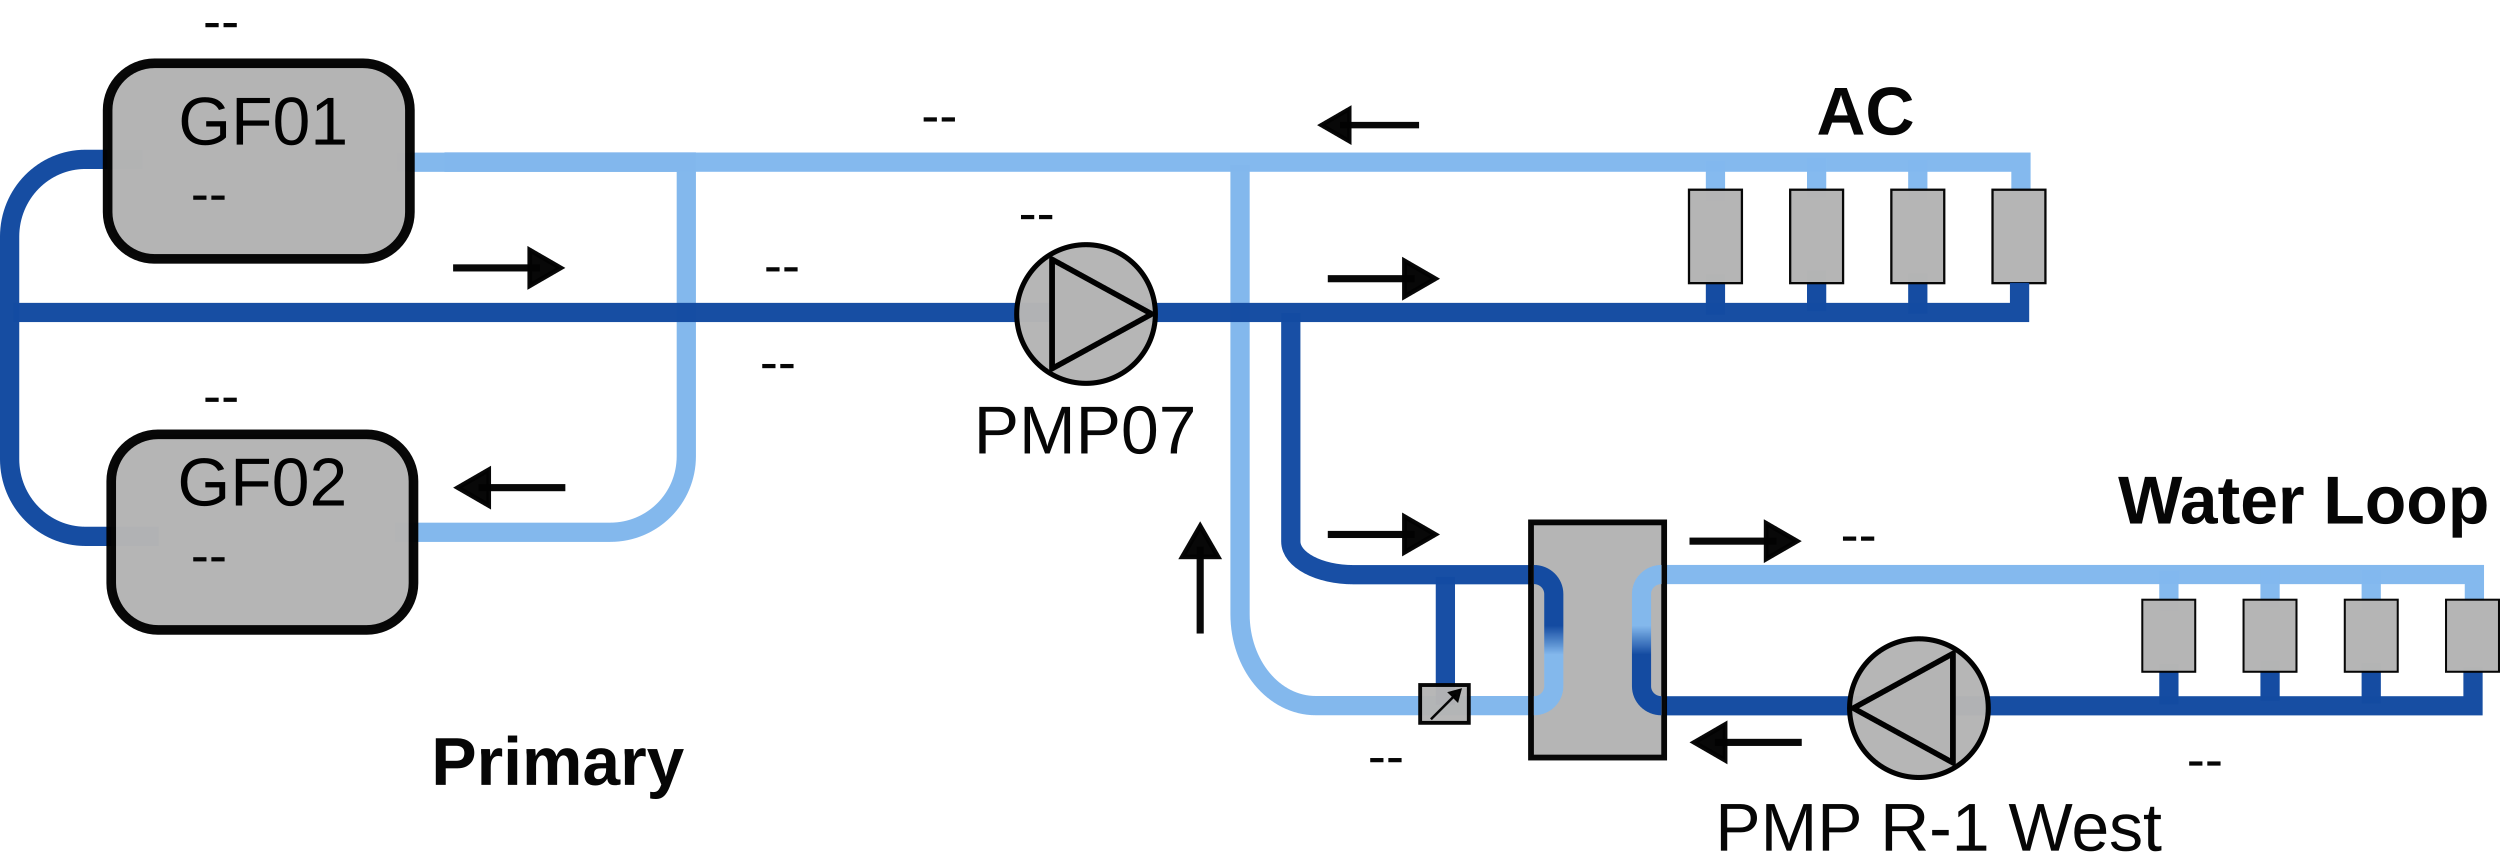
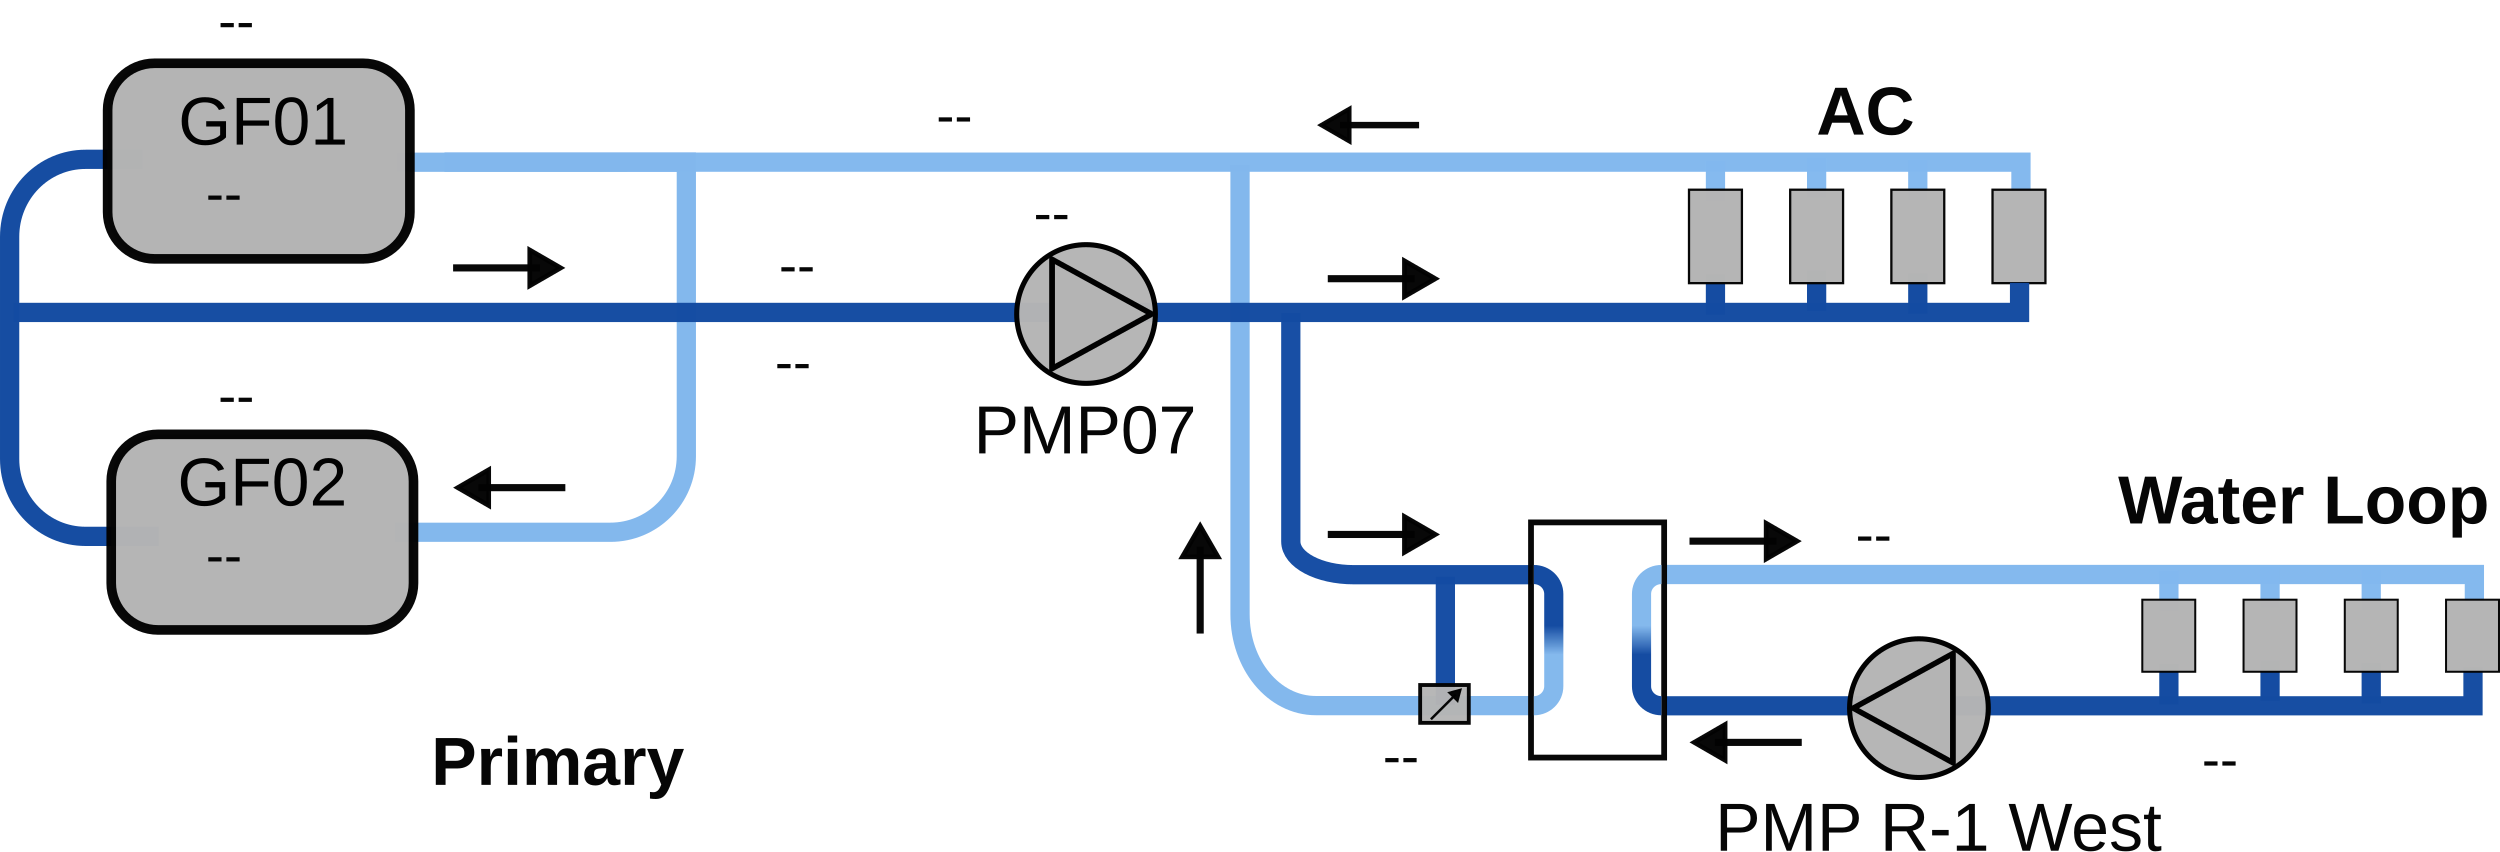
<svg xmlns="http://www.w3.org/2000/svg" xmlns:xlink="http://www.w3.org/1999/xlink" width="259.666mm" height="88.442mm" viewBox="0 0 259.666 88.442" version="1.1" id="svg1" xml:space="preserve">
  <defs id="defs1">
    <linearGradient id="linearGradient49">
      <stop style="stop-color:#134ba1;stop-opacity:1;" offset="0" id="stop49" />
      <stop style="stop-color:#82b7ed;stop-opacity:0.992;" offset="1" id="stop50" />
    </linearGradient>
    <marker style="overflow:visible" id="marker15" refX="0" refY="0" orient="auto-start-reverse" markerWidth="1" markerHeight="1" viewBox="0 0 1 1" preserveAspectRatio="xMidYMid">
      <path transform="scale(0.5)" style="fill:context-stroke;fill-rule:evenodd;stroke:context-stroke;stroke-width:1pt" d="M 5.77,0 -2.88,5 V -5 Z" id="path15" />
    </marker>
    <marker style="overflow:visible" id="Triangle" refX="0" refY="0" orient="auto-start-reverse" markerWidth="1" markerHeight="1" viewBox="0 0 1 1" preserveAspectRatio="xMidYMid">
      <path transform="scale(0.5)" style="fill:context-stroke;fill-rule:evenodd;stroke:context-stroke;stroke-width:1pt" d="M 5.77,0 -2.88,5 V -5 Z" id="path135" />
    </marker>
    <linearGradient id="swatch3">
      <stop style="stop-color:#000000;stop-opacity:1;" offset="0" id="stop3" />
    </linearGradient>
    <rect x="125.642" y="209.404" width="60.328" height="26.923" id="rect3" />
    <rect x="125.642" y="209.404" width="60.328" height="26.923" id="rect9" />
-     <linearGradient xlink:href="#linearGradient49" id="linearGradient50" x1="93.766" y1="42.17" x2="93.766" y2="43.699" gradientUnits="userSpaceOnUse" gradientTransform="matrix(1.004744,0,0,0.9843342,1.146053,6.880942)" />
-     <linearGradient xlink:href="#linearGradient49" id="linearGradient51" gradientUnits="userSpaceOnUse" gradientTransform="matrix(-1.004744,0,0,-0.9843342,194.6557,91.40473)" x1="93.766" y1="42.17" x2="93.766" y2="43.699" />
+     <linearGradient xlink:href="#linearGradient49" id="linearGradient50" x1="93.766" y1="42.17" x2="93.766" y2="43.699" gradientUnits="userSpaceOnUse" gradientTransform="matrix(2.009487,0,0,1.968668,-77.5541,-24.2474)" />
+     <linearGradient xlink:href="#linearGradient49" id="linearGradient51" gradientUnits="userSpaceOnUse" gradientTransform="matrix(-2.009487,0,0,-1.968668,309.4651,144.8002)" x1="93.766" y1="42.17" x2="93.766" y2="43.699" />
  </defs>
  <g id="layer1" transform="translate(49.9867,6.211743)">
-     <g id="g3" transform="matrix(2,0,0,2,-79.8462,-38.00928)">
-       <path style="opacity:0.99;fill:none;fill-opacity:0.992;stroke:#144ca1;stroke-width:1;stroke-dasharray:none;stroke-opacity:0.992" d="m 101.437,52.553 h 41.924 l 1.9e-4,-2.004" id="path47" />
-       <path style="opacity:0.99;fill:none;fill-opacity:0.992;stroke:#82b7ed;stroke-width:1;stroke-dasharray:none;stroke-opacity:0.992" d="m 101.445,45.736 h 41.988 l 1.6e-4,1.468" id="path41" />
-       <path style="opacity:0.99;fill:#b4b4b4;fill-opacity:1;stroke:#134ba1;stroke-width:1;stroke-dasharray:none;stroke-opacity:1" d="m 104.019,30.139 v 2.105" id="path35" />
-       <path style="opacity:0.99;fill:#b4b4b4;fill-opacity:1;stroke:#134ba1;stroke-width:1;stroke-dasharray:none;stroke-opacity:1" d="m 109.273,29.952 v 2.105" id="path36" />
-       <path style="opacity:0.99;fill:#b4b4b4;fill-opacity:1;stroke:#134ba1;stroke-width:1;stroke-dasharray:none;stroke-opacity:1" d="m 114.527,30.092 v 2.105" id="path37" />
-       <path style="opacity:0.99;fill:none;fill-opacity:0.992;stroke:#82b7ed;stroke-width:1;stroke-dasharray:none;stroke-opacity:0.992" d="m 38.011,24.322 h 81.874 l 1.6e-4,1.583" id="path5" />
-       <path style="opacity:0.99;fill:#b4b4b4;fill-opacity:1;stroke:#82b8ee;stroke-width:1;stroke-dasharray:none;stroke-opacity:0.984" d="m 104.019,24.246 v 2.105" id="path29" />
-       <path style="opacity:0.99;fill:#b4b4b4;fill-opacity:1;stroke:#82b8ee;stroke-width:1;stroke-dasharray:none;stroke-opacity:0.984" d="m 109.273,24.059 v 2.105" id="path30" />
-       <path style="opacity:0.99;fill:#b4b4b4;fill-opacity:1;stroke:#82b8ee;stroke-width:1;stroke-dasharray:none;stroke-opacity:0.984" d="m 114.527,24.199 v 2.105" id="path31" />
-       <g id="g8-9" transform="matrix(-0.5,0,0,0.5,60.98546,29.14868)" style="fill:#b4b4b4;fill-opacity:0.984">
-         <circle style="opacity:0.99;fill:#b4b4b4;fill-opacity:0.984;stroke:#000000;stroke-width:0.529;stroke-dasharray:none;stroke-opacity:1" id="path7-3" cx="-107.202" cy="47.053" r="7.203" />
-         <path style="opacity:0.99;fill:#b4b4b4;fill-opacity:0.984;stroke:#000000;stroke-width:0.529;stroke-dasharray:none;stroke-opacity:1" id="path8-7" d="m -105.413,49.485 -4.569,2.638 -4.569,2.638 v -5.276 -5.276 l 4.569,2.638 z" transform="matrix(1.132721,0,0,1.074664,19.02413,-6.126881)" />
-       </g>
-       <path style="opacity:0.99;fill:none;stroke:#82b7ed;stroke-width:1;stroke-dasharray:none;stroke-opacity:1" d="m 35.525,24.323 h 11.098 c 2.188,0 2.436,-8.46e-4 3.949,-4.96e-4 v 15.27 c 0,2.188 -1.761,3.949 -3.949,3.949 H 35.432" id="path9" />
-       <path style="opacity:0.99;fill:none;fill-opacity:1;stroke:#144ca1;stroke-width:1;stroke-dasharray:none;stroke-opacity:1" d="m 23.174,43.754 h -3.799 c -2.186,0 -3.946,-1.794 -3.946,-4.023 V 28.197 c 0,-2.229 1.76,-4.023 3.946,-4.023 h 2.958" id="rect4" />
-       <rect style="opacity:0.99;fill:#b3b3b3;fill-opacity:0.992;stroke:#000000;stroke-width:0.5;stroke-dasharray:none;stroke-opacity:0.976" id="rect8" width="15.698" height="10.158" x="20.706" y="38.455" ry="2.432" />
-       <rect style="opacity:0.99;fill:#b3b3b3;fill-opacity:1;stroke:#000000;stroke-width:0.5;stroke-dasharray:none;stroke-opacity:0.976" id="rect1" width="15.698" height="10.158" x="20.519" y="19.185" ry="2.432" />
-       <text xml:space="preserve" transform="matrix(0.2645833,0,0,0.2645833,-9.056199,-35.1725)" id="text2" style="font-style:normal;font-variant:normal;font-weight:normal;font-stretch:normal;font-size:13.333px;font-family:Arial;-inkscape-font-specification:'Arial, Normal';font-variant-ligatures:normal;font-variant-caps:normal;font-variant-numeric:normal;font-variant-east-asian:normal;text-align:start;writing-mode:lr-tb;direction:ltr;white-space:pre;shape-inside:url(#rect3);display:inline;opacity:0.99;fill:#000000;fill-opacity:1;stroke:none;stroke-width:1.999;stroke-dasharray:none;stroke-opacity:1">
-         <tspan x="125.643" y="221.414" id="tspan5">GF01</tspan>
-       </text>
-       <text xml:space="preserve" transform="matrix(0.2645833,0,0,0.2645833,-9.099932,-16.43154)" id="text8" style="font-style:normal;font-variant:normal;font-weight:normal;font-stretch:normal;font-size:13.333px;font-family:Arial;-inkscape-font-specification:'Arial, Normal';font-variant-ligatures:normal;font-variant-caps:normal;font-variant-numeric:normal;font-variant-east-asian:normal;text-align:start;writing-mode:lr-tb;direction:ltr;white-space:pre;shape-inside:url(#rect9);display:inline;opacity:0.99;fill:#000000;fill-opacity:1;stroke:none;stroke-width:1.999;stroke-dasharray:none;stroke-opacity:1">
-         <tspan x="125.643" y="221.414" id="tspan6">GF02</tspan>
-       </text>
-       <path style="opacity:0.99;fill:none;stroke:#82b7ed;stroke-width:1;stroke-dasharray:none;stroke-opacity:1" d="m 79.329,24.467 v 23.327 c 0,2.631 1.753,4.75 3.931,4.75 h 11.142" id="path10" />
-       <path style="opacity:0.99;fill:none;stroke:#134ba2;stroke-width:1;stroke-dasharray:none;stroke-opacity:0.984" d="m 81.965,32.148 v 11.87 c 0,0.957 1.457,1.727 3.266,1.727 h 9.257" id="path11" />
-       <path style="opacity:0.99;fill:none;fill-opacity:0.984;stroke:#134ba2;stroke-width:1;stroke-dasharray:none;stroke-opacity:0.984" d="m 89.993,45.861 v 6.642" id="path12" />
-       <rect style="opacity:0.99;fill:#b4b4b4;fill-opacity:0.976;stroke:#000000;stroke-width:0.2;stroke-dasharray:none;stroke-opacity:0.976" id="rect12" width="2.526" height="1.964" x="88.683" y="51.474" />
-       <path style="opacity:0.99;fill:none;fill-opacity:0.976;stroke:#000000;stroke-width:0.13;stroke-dasharray:none;stroke-opacity:0.976;marker-end:url(#Triangle)" d="m 89.242,53.253 1.289,-1.289" id="path13" />
-       <path style="opacity:0.99;fill:none;fill-opacity:0.976;stroke:#000000;stroke-width:0.37;stroke-dasharray:none;stroke-opacity:0.976;marker-start:url(#marker15)" d="m 39.775,41.224 h 4.515" id="path16" />
-       <path style="opacity:0.99;fill:none;fill-opacity:0.976;stroke:#000000;stroke-width:0.336;stroke-dasharray:none;stroke-opacity:0.976;marker-start:url(#marker15)" d="m 84.522,22.396 h 4.105" id="path17" />
-       <path style="opacity:0.99;fill:none;fill-opacity:0.976;stroke:#000000;stroke-width:0.37;stroke-dasharray:none;stroke-opacity:0.976;marker-start:url(#marker15)" d="M 42.976,29.812 H 38.461" id="path18" />
-       <path style="opacity:0.99;fill:none;fill-opacity:0.976;stroke:#000000;stroke-width:0.37;stroke-dasharray:none;stroke-opacity:0.976;marker-start:url(#marker15)" d="M 88.401,30.373 H 83.886" id="path19" />
-       <path style="opacity:0.99;fill:none;fill-opacity:0.976;stroke:#000000;stroke-width:0.37;stroke-dasharray:none;stroke-opacity:0.976;marker-start:url(#marker15)" d="M 88.401,43.655 H 83.886" id="path20" />
-       <rect style="opacity:0.99;fill:#b4b4b4;fill-opacity:1;stroke:#000000;stroke-width:0.3;stroke-dasharray:none;stroke-opacity:0.976" id="rect10" width="6.915" height="12.213" x="94.44" y="43.028" ry="0" />
-       <rect style="opacity:0.99;fill:#b4b4b4;fill-opacity:1;stroke:#000000;stroke-width:0.119;stroke-dasharray:none;stroke-opacity:0.976" id="rect26" width="2.748" height="4.853" x="102.645" y="25.751" ry="0" />
-       <rect style="opacity:0.99;fill:#b4b4b4;fill-opacity:1;stroke:#000000;stroke-width:0.119;stroke-dasharray:none;stroke-opacity:0.976" id="rect27" width="2.748" height="4.853" x="107.899" y="25.751" ry="0" />
-       <rect style="opacity:0.99;fill:#b4b4b4;fill-opacity:1;stroke:#000000;stroke-width:0.119;stroke-dasharray:none;stroke-opacity:0.976" id="rect28" width="2.748" height="4.853" x="113.153" y="25.751" ry="0" />
-       <rect style="opacity:0.99;fill:#b4b4b4;fill-opacity:1;stroke:#000000;stroke-width:0.119;stroke-dasharray:none;stroke-opacity:0.976" id="rect29" width="2.748" height="4.853" x="118.407" y="25.751" ry="0" />
-       <path style="opacity:0.99;fill:none;fill-opacity:0.992;stroke:#144ca1;stroke-width:1;stroke-dasharray:none;stroke-opacity:0.992" d="M 15.623,32.126 H 119.812 l 1.9e-4,-1.541" id="path32" />
-       <g id="g8" transform="matrix(0.5,0,0,0.5,124.9321,8.679546)" style="fill:#b4b4b4;fill-opacity:0.984">
-         <circle style="opacity:0.99;fill:#b4b4b4;fill-opacity:0.984;stroke:#000000;stroke-width:0.529;stroke-dasharray:none;stroke-opacity:1" id="path7" cx="-107.202" cy="47.053" r="7.203" />
-         <path style="opacity:0.99;fill:#b4b4b4;fill-opacity:0.984;stroke:#000000;stroke-width:0.529;stroke-dasharray:none;stroke-opacity:1" id="path8" d="m -105.413,49.485 -4.569,2.638 -4.569,2.638 v -5.276 -5.276 l 4.569,2.638 z" transform="matrix(1.132721,0,0,1.074664,19.02413,-6.126881)" />
-       </g>
-       <path style="opacity:0.99;fill:#b4b4b4;fill-opacity:1;stroke:#134ba1;stroke-width:1;stroke-dasharray:none;stroke-opacity:1" d="m 127.567,50.38 v 2.105" id="path38" />
-       <path style="opacity:0.99;fill:#b4b4b4;fill-opacity:1;stroke:#134ba1;stroke-width:1;stroke-dasharray:none;stroke-opacity:1" d="m 132.821,50.193 v 2.105" id="path39" />
-       <path style="opacity:0.99;fill:#b4b4b4;fill-opacity:1;stroke:#134ba1;stroke-width:1;stroke-dasharray:none;stroke-opacity:1" d="M 138.075,50.333 V 52.438" id="path40" />
-       <path style="opacity:0.99;fill:#b4b4b4;fill-opacity:1;stroke:#82b8ee;stroke-width:1;stroke-dasharray:none;stroke-opacity:0.984" d="m 127.567,45.545 v 2.105" id="path42" />
-       <path style="opacity:0.99;fill:#b4b4b4;fill-opacity:1;stroke:#82b8ee;stroke-width:1;stroke-dasharray:none;stroke-opacity:0.984" d="m 132.821,45.358 v 2.105" id="path43" />
-       <path style="opacity:0.99;fill:#b4b4b4;fill-opacity:1;stroke:#82b8ee;stroke-width:1;stroke-dasharray:none;stroke-opacity:0.984" d="m 138.075,45.498 v 2.105" id="path44" />
-       <rect style="opacity:0.99;fill:#b4b4b4;fill-opacity:1;stroke:#000000;stroke-width:0.105;stroke-dasharray:none;stroke-opacity:0.976" id="rect44" width="2.75" height="3.743" x="126.186" y="47.043" ry="0" />
-       <rect style="opacity:0.99;fill:#b4b4b4;fill-opacity:1;stroke:#000000;stroke-width:0.105;stroke-dasharray:none;stroke-opacity:0.976" id="rect45" width="2.75" height="3.743" x="131.444" y="47.043" ry="0" />
-       <rect style="opacity:0.99;fill:#b4b4b4;fill-opacity:1;stroke:#000000;stroke-width:0.105;stroke-dasharray:none;stroke-opacity:0.976" id="rect46" width="2.75" height="3.743" x="136.702" y="47.043" ry="0" />
-       <rect style="opacity:0.99;fill:#b4b4b4;fill-opacity:1;stroke:#000000;stroke-width:0.105;stroke-dasharray:none;stroke-opacity:0.976" id="rect47" width="2.75" height="3.743" x="141.96" y="47.043" ry="0" />
-       <path style="opacity:0.99;fill:none;stroke:url(#linearGradient50);stroke-width:0.994" d="m 94.589,45.736 c 0.573,0 1.034,0.452 1.034,1.013 v 4.788 c 0,0.561 -0.461,1.013 -1.034,1.013" id="rect48" />
-       <path style="opacity:0.99;fill:none;stroke:url(#linearGradient51);stroke-width:0.994" d="m 101.213,52.55 c -0.573,0 -1.034,-0.452 -1.034,-1.013 v -4.788 c 0,-0.561 0.461,-1.013 1.034,-1.013" id="path50" />
-       <text xml:space="preserve" style="font-style:normal;font-variant:normal;font-weight:normal;font-stretch:normal;font-size:3.528px;font-family:Arial;-inkscape-font-specification:'Arial, Normal';font-variant-ligatures:normal;font-variant-caps:normal;font-variant-numeric:normal;font-variant-east-asian:normal;text-align:start;writing-mode:lr-tb;direction:ltr;text-anchor:start;opacity:0.99;fill:#000000;fill-opacity:0.984;stroke:none;stroke-width:1;stroke-dasharray:none;stroke-opacity:1" x="65.493" y="39.447" id="text51">
-         <tspan id="tspan51" style="font-style:normal;font-variant:normal;font-weight:normal;font-stretch:normal;font-size:3.528px;font-family:Arial;-inkscape-font-specification:'Arial, Normal';font-variant-ligatures:normal;font-variant-caps:normal;font-variant-numeric:normal;font-variant-east-asian:normal;fill:#000000;fill-opacity:0.984;stroke:none;stroke-width:1;stroke-opacity:1" x="65.493" y="39.447">PMP07</tspan>
-       </text>
-       <text xml:space="preserve" style="font-style:normal;font-variant:normal;font-weight:normal;font-stretch:normal;font-size:3.528px;font-family:Arial;-inkscape-font-specification:'Arial, Normal';font-variant-ligatures:normal;font-variant-caps:normal;font-variant-numeric:normal;font-variant-east-asian:normal;text-align:start;writing-mode:lr-tb;direction:ltr;text-anchor:start;opacity:0.99;fill:#000000;fill-opacity:0.984;stroke:none;stroke-width:1;stroke-dasharray:none;stroke-opacity:1" x="104.005" y="60.078" id="text52">
-         <tspan id="tspan91" x="104.005" y="60.078">PMP R-1 West</tspan>
-       </text>
-       <path style="opacity:0.99;fill:none;fill-opacity:0.976;stroke:#000000;stroke-width:0.37;stroke-dasharray:none;stroke-opacity:0.976;marker-start:url(#marker15)" d="m 77.259,44.285 v 4.515" id="path52" />
-       <path style="opacity:0.99;fill:none;fill-opacity:0.976;stroke:#000000;stroke-width:0.37;stroke-dasharray:none;stroke-opacity:0.976;marker-start:url(#marker15)" d="m 103.985,54.453 h 4.515" id="path53" />
-       <path style="opacity:0.99;fill:none;fill-opacity:0.976;stroke:#000000;stroke-width:0.37;stroke-dasharray:none;stroke-opacity:0.976;marker-start:url(#marker15)" d="m 107.186,44.002 h -4.515" id="path54" />
-       <text xml:space="preserve" style="font-style:normal;font-variant:normal;font-weight:bold;font-stretch:normal;font-size:3.528px;font-family:Arial;-inkscape-font-specification:'Arial, Bold';font-variant-ligatures:normal;font-variant-caps:normal;font-variant-numeric:normal;font-variant-east-asian:normal;text-align:start;writing-mode:lr-tb;direction:ltr;text-anchor:start;opacity:0.99;fill:#000000;fill-opacity:0.984;stroke:none;stroke-width:1;stroke-dasharray:none;stroke-opacity:1" x="109.263" y="22.889" id="text54">
-         <tspan id="tspan54" style="font-style:normal;font-variant:normal;font-weight:bold;font-stretch:normal;font-size:3.528px;font-family:Arial;-inkscape-font-specification:'Arial, Bold';font-variant-ligatures:normal;font-variant-caps:normal;font-variant-numeric:normal;font-variant-east-asian:normal;stroke-width:1" x="109.263" y="22.889">AC</tspan>
-       </text>
-       <text xml:space="preserve" style="font-style:normal;font-variant:normal;font-weight:bold;font-stretch:normal;font-size:3.528px;font-family:Arial;-inkscape-font-specification:'Arial, Bold';font-variant-ligatures:normal;font-variant-caps:normal;font-variant-numeric:normal;font-variant-east-asian:normal;text-align:start;writing-mode:lr-tb;direction:ltr;text-anchor:start;opacity:0.99;fill:#000000;fill-opacity:0.984;stroke:none;stroke-width:1;stroke-dasharray:none;stroke-opacity:1" x="124.935" y="43.085" id="text55">
-         <tspan id="tspan90" x="124.935" y="43.085">Water Loop</tspan>
-       </text>
-       <text xml:space="preserve" style="font-style:normal;font-variant:normal;font-weight:normal;font-stretch:normal;font-size:2.822px;font-family:Arial;-inkscape-font-specification:'Arial, Normal';font-variant-ligatures:normal;font-variant-caps:normal;font-variant-numeric:normal;font-variant-east-asian:normal;text-align:center;writing-mode:lr-tb;direction:ltr;text-anchor:middle;opacity:0.99;fill:#000000;fill-opacity:0.984;stroke:none;stroke-width:1;stroke-dasharray:none;stroke-opacity:1" x="58.284" y="30.635" id="text56">
-         <tspan id="scheme-value-P001" x="58.284" y="30.635">--</tspan>
-       </text>
-       <text xml:space="preserve" style="font-style:normal;font-variant:normal;font-weight:normal;font-stretch:normal;font-size:2.822px;font-family:Arial;-inkscape-font-specification:'Arial, Normal';font-variant-ligatures:normal;font-variant-caps:normal;font-variant-numeric:normal;font-variant-east-asian:normal;text-align:center;writing-mode:lr-tb;direction:ltr;text-anchor:middle;opacity:0.99;fill:#000000;fill-opacity:0.984;stroke:none;stroke-width:1;stroke-dasharray:none;stroke-opacity:1" x="58.073" y="35.662" id="text57">
-         <tspan id="scheme-value-T005" x="58.073" y="35.662">--</tspan>
-       </text>
-       <text xml:space="preserve" style="font-style:normal;font-variant:normal;font-weight:normal;font-stretch:normal;font-size:2.822px;font-family:Arial;-inkscape-font-specification:'Arial, Normal';font-variant-ligatures:normal;font-variant-caps:normal;font-variant-numeric:normal;font-variant-east-asian:normal;text-align:center;writing-mode:lr-tb;direction:ltr;text-anchor:middle;opacity:0.99;fill:#000000;fill-opacity:0.984;stroke:none;stroke-width:1;stroke-dasharray:none;stroke-opacity:1" x="66.457" y="22.852" id="text57-6">
-         <tspan id="scheme-value-T004" x="66.457" y="22.852">--</tspan>
-       </text>
-       <text xml:space="preserve" style="font-style:normal;font-variant:normal;font-weight:normal;font-stretch:normal;font-size:2.822px;font-family:Arial;-inkscape-font-specification:'Arial, Normal';font-variant-ligatures:normal;font-variant-caps:normal;font-variant-numeric:normal;font-variant-east-asian:normal;text-align:center;writing-mode:lr-tb;direction:ltr;text-anchor:middle;opacity:0.99;fill:#000000;fill-opacity:0.984;stroke:none;stroke-width:1;stroke-dasharray:none;stroke-opacity:1" x="28.522" y="45.697" id="text59">
-         <tspan id="scheme-value-T002" x="28.522" y="45.697">--</tspan>
-       </text>
-       <text xml:space="preserve" style="font-style:normal;font-variant:normal;font-weight:normal;font-stretch:normal;font-size:2.822px;font-family:Arial;-inkscape-font-specification:'Arial, Normal';font-variant-ligatures:normal;font-variant-caps:normal;font-variant-numeric:normal;font-variant-east-asian:normal;text-align:center;writing-mode:lr-tb;direction:ltr;text-anchor:middle;opacity:0.99;fill:#000000;fill-opacity:0.984;stroke:none;stroke-width:1;stroke-dasharray:none;stroke-opacity:1" x="28.522" y="26.913" id="text60">
-         <tspan id="scheme-value-T001" x="28.522" y="26.913">--</tspan>
-       </text>
-       <text xml:space="preserve" style="font-style:normal;font-variant:normal;font-weight:normal;font-stretch:normal;font-size:2.822px;font-family:Arial;-inkscape-font-specification:'Arial, Normal';font-variant-ligatures:normal;font-variant-caps:normal;font-variant-numeric:normal;font-variant-east-asian:normal;text-align:center;writing-mode:lr-tb;direction:ltr;text-anchor:middle;opacity:0.99;fill:#000000;fill-opacity:0.984;stroke:none;stroke-width:1;stroke-dasharray:none;stroke-opacity:1" x="114.2" y="44.62" id="text61">
-         <tspan id="scheme-value-T006" x="114.2" y="44.62">--</tspan>
-       </text>
-       <text xml:space="preserve" style="font-style:normal;font-variant:normal;font-weight:normal;font-stretch:normal;font-size:2.822px;font-family:Arial;-inkscape-font-specification:'Arial, Normal';font-variant-ligatures:normal;font-variant-caps:normal;font-variant-numeric:normal;font-variant-east-asian:normal;text-align:center;writing-mode:lr-tb;direction:ltr;text-anchor:middle;opacity:0.99;fill:#000000;fill-opacity:0.984;stroke:none;stroke-width:1;stroke-dasharray:none;stroke-opacity:1" x="132.181" y="56.3" id="text71">
-         <tspan id="scheme-value-D001" x="132.181" y="56.3">--</tspan>
-       </text>
-       <text xml:space="preserve" style="font-style:normal;font-variant:normal;font-weight:normal;font-stretch:normal;font-size:2.822px;font-family:Arial;-inkscape-font-specification:'Arial, Normal';font-variant-ligatures:normal;font-variant-caps:normal;font-variant-numeric:normal;font-variant-east-asian:normal;text-align:center;writing-mode:lr-tb;direction:ltr;text-anchor:middle;opacity:0.99;fill:#000000;fill-opacity:0.984;stroke:none;stroke-width:1;stroke-dasharray:none;stroke-opacity:1" x="89.648" y="56.125" id="text74">
-         <tspan id="scheme-value-V001" x="89.648" y="56.125">--</tspan>
-       </text>
-       <text xml:space="preserve" style="font-style:normal;font-variant:normal;font-weight:bold;font-stretch:normal;font-size:3.528px;font-family:Arial;-inkscape-font-specification:'Arial, Bold';font-variant-ligatures:normal;font-variant-caps:normal;font-variant-numeric:normal;font-variant-east-asian:normal;text-align:start;writing-mode:lr-tb;direction:ltr;text-anchor:start;opacity:0.99;fill:#000000;fill-opacity:0.984;stroke:none;stroke-width:1;stroke-dasharray:none;stroke-opacity:1" x="37.327" y="56.659" id="text76">
-         <tspan id="tspan89" x="37.327" y="56.659">Primary</tspan>
-       </text>
-       <text xml:space="preserve" style="font-style:normal;font-variant:normal;font-weight:normal;font-stretch:normal;font-size:2.822px;font-family:Arial;-inkscape-font-specification:'Arial, Normal';font-variant-ligatures:normal;font-variant-caps:normal;font-variant-numeric:normal;font-variant-east-asian:normal;text-align:center;writing-mode:lr-tb;direction:ltr;text-anchor:middle;opacity:0.99;fill:#000000;fill-opacity:0.984;stroke:none;stroke-width:1;stroke-dasharray:none;stroke-opacity:1" x="71.511" y="27.923" id="text1">
-         <tspan id="scheme-value-S003" x="71.511" y="27.923">--</tspan>
-       </text>
-       <text xml:space="preserve" style="font-style:normal;font-variant:normal;font-weight:normal;font-stretch:normal;font-size:2.822px;font-family:Arial;-inkscape-font-specification:'Arial, Normal';font-variant-ligatures:normal;font-variant-caps:normal;font-variant-numeric:normal;font-variant-east-asian:normal;text-align:center;writing-mode:lr-tb;direction:ltr;text-anchor:middle;opacity:0.99;fill:#000000;fill-opacity:0.984;stroke:none;stroke-width:1;stroke-dasharray:none;stroke-opacity:1" x="29.158" y="17.953" id="text1-8">
-         <tspan id="scheme-value-S001" x="29.158" y="17.953">--</tspan>
-       </text>
-       <text xml:space="preserve" style="font-style:normal;font-variant:normal;font-weight:normal;font-stretch:normal;font-size:2.822px;font-family:Arial;-inkscape-font-specification:'Arial, Normal';font-variant-ligatures:normal;font-variant-caps:normal;font-variant-numeric:normal;font-variant-east-asian:normal;text-align:center;writing-mode:lr-tb;direction:ltr;text-anchor:middle;opacity:0.99;fill:#000000;fill-opacity:0.984;stroke:none;stroke-width:1;stroke-dasharray:none;stroke-opacity:1" x="29.158" y="37.411" id="text3">
-         <tspan id="scheme-value-S002" x="29.158" y="37.411">--</tspan>
-       </text>
+     <path style="opacity:0.99;fill:none;fill-opacity:0.992;stroke:#144ca1;stroke-width:2;stroke-dasharray:none;stroke-opacity:0.992" d="m 123.027,67.097 h 83.847 l 3.8e-4,-4.007" id="path47" />
+     <path style="opacity:0.99;fill:none;fill-opacity:0.992;stroke:#82b7ed;stroke-width:2;stroke-dasharray:none;stroke-opacity:0.992" d="m 123.043,53.462 h 83.976 l 3.1e-4,2.936" id="path41" />
+     <path style="opacity:0.99;fill:#b4b4b4;fill-opacity:1;stroke:#134ba1;stroke-width:2;stroke-dasharray:none;stroke-opacity:1" d="m 128.192,22.269 v 4.209" id="path35" />
+     <path style="opacity:0.99;fill:#b4b4b4;fill-opacity:1;stroke:#134ba1;stroke-width:2;stroke-dasharray:none;stroke-opacity:1" d="m 138.7,21.895 v 4.209" id="path36" />
+     <path style="opacity:0.99;fill:#b4b4b4;fill-opacity:1;stroke:#134ba1;stroke-width:2;stroke-dasharray:none;stroke-opacity:1" d="m 149.208,22.175 v 4.209" id="path37" />
+     <path style="opacity:0.99;fill:none;fill-opacity:0.992;stroke:#82b7ed;stroke-width:2;stroke-dasharray:none;stroke-opacity:0.992" d="M -3.825,10.635 H 159.923 l 3.1e-4,3.165" id="path5" />
+     <path style="opacity:0.99;fill:#b4b4b4;fill-opacity:1;stroke:#82b8ee;stroke-width:2;stroke-dasharray:none;stroke-opacity:0.984" d="m 128.192,10.482 v 4.209" id="path29" />
+     <path style="opacity:0.99;fill:#b4b4b4;fill-opacity:1;stroke:#82b8ee;stroke-width:2;stroke-dasharray:none;stroke-opacity:0.984" d="m 138.7,10.108 v 4.209" id="path30" />
+     <path style="opacity:0.99;fill:#b4b4b4;fill-opacity:1;stroke:#82b8ee;stroke-width:2;stroke-dasharray:none;stroke-opacity:0.984" d="m 149.208,10.389 v 4.209" id="path31" />
+     <g id="g8-9" transform="matrix(-1,0,0,1,42.12472,20.28807)" style="fill:#b4b4b4;fill-opacity:0.984">
+       <circle style="opacity:0.99;fill:#b4b4b4;fill-opacity:0.984;stroke:#000000;stroke-width:0.529;stroke-dasharray:none;stroke-opacity:1" id="path7-3" cx="-107.202" cy="47.053" r="7.203" />
+       <path style="opacity:0.99;fill:#b4b4b4;fill-opacity:0.984;stroke:#000000;stroke-width:0.529;stroke-dasharray:none;stroke-opacity:1" id="path8-7" d="m -105.413,49.485 -4.569,2.638 -4.569,2.638 v -5.276 -5.276 l 4.569,2.638 z" transform="matrix(1.132721,0,0,1.074664,19.02413,-6.126881)" />
    </g>
+     <path style="opacity:0.99;fill:none;stroke:#82b7ed;stroke-width:2;stroke-dasharray:none;stroke-opacity:1" d="m -8.795,10.636 h 22.197 c 4.375,0 4.873,-0.002 7.898,-9.92e-4 v 30.54 c 0,4.375 -3.523,7.898 -7.898,7.898 H -8.982" id="path9" />
+     <path style="opacity:0.99;fill:none;fill-opacity:1;stroke:#144ca1;stroke-width:2;stroke-dasharray:none;stroke-opacity:1" d="m -33.498,49.499 h -7.597 c -4.372,0 -7.891,-3.589 -7.891,-8.047 V 18.384 c 0,-4.458 3.52,-8.047 7.891,-8.047 h 5.915" id="rect4" />
+     <rect style="opacity:0.99;fill:#b3b3b3;fill-opacity:0.992;stroke:#000000;stroke-width:1;stroke-dasharray:none;stroke-opacity:0.976" id="rect8" width="31.396" height="20.315" x="-38.434" y="38.902" ry="4.864" />
+     <rect style="opacity:0.99;fill:#b3b3b3;fill-opacity:1;stroke:#000000;stroke-width:1;stroke-dasharray:none;stroke-opacity:0.976" id="rect1" width="31.396" height="20.315" x="-38.808" y="0.361" ry="4.864" />
+     <text xml:space="preserve" transform="matrix(0.5291667,0,0,0.5291667,-97.9586,-108.3543)" id="text2" style="font-style:normal;font-variant:normal;font-weight:normal;font-stretch:normal;font-size:13.333px;font-family:Arial;-inkscape-font-specification:'Arial, Normal';font-variant-ligatures:normal;font-variant-caps:normal;font-variant-numeric:normal;font-variant-east-asian:normal;text-align:start;writing-mode:lr-tb;direction:ltr;white-space:pre;shape-inside:url(#rect3);display:inline;opacity:0.99;fill:#000000;fill-opacity:1;stroke:none;stroke-width:1.999;stroke-dasharray:none;stroke-opacity:1">
+       <tspan x="125.643" y="221.414" id="tspan5">GF01</tspan>
+     </text>
+     <text xml:space="preserve" transform="matrix(0.5291667,0,0,0.5291667,-98.04607,-70.87236)" id="text8" style="font-style:normal;font-variant:normal;font-weight:normal;font-stretch:normal;font-size:13.333px;font-family:Arial;-inkscape-font-specification:'Arial, Normal';font-variant-ligatures:normal;font-variant-caps:normal;font-variant-numeric:normal;font-variant-east-asian:normal;text-align:start;writing-mode:lr-tb;direction:ltr;white-space:pre;shape-inside:url(#rect9);display:inline;opacity:0.99;fill:#000000;fill-opacity:1;stroke:none;stroke-width:1.999;stroke-dasharray:none;stroke-opacity:1">
+       <tspan x="125.643" y="221.414" id="tspan6">GF02</tspan>
+     </text>
+     <path style="opacity:0.99;fill:none;stroke:#82b7ed;stroke-width:2;stroke-dasharray:none;stroke-opacity:1" d="m 78.811,10.925 v 46.653 c 0,5.263 3.507,9.499 7.863,9.499 h 22.284" id="path10" />
+     <path style="opacity:0.99;fill:none;stroke:#134ba2;stroke-width:2;stroke-dasharray:none;stroke-opacity:0.984" d="m 84.084,26.287 v 23.74 c 0,1.913 2.914,3.454 6.533,3.454 h 18.514" id="path11" />
+     <path style="opacity:0.99;fill:none;fill-opacity:0.984;stroke:#134ba2;stroke-width:2;stroke-dasharray:none;stroke-opacity:0.984" d="M 100.139,53.712 V 66.996" id="path12" />
+     <rect style="opacity:0.99;fill:#b4b4b4;fill-opacity:0.976;stroke:#000000;stroke-width:0.4;stroke-dasharray:none;stroke-opacity:0.976" id="rect12" width="5.051" height="3.929" x="97.52" y="64.938" />
+     <path style="opacity:0.99;fill:none;fill-opacity:0.976;stroke:#000000;stroke-width:0.259;stroke-dasharray:none;stroke-opacity:0.976;marker-end:url(#Triangle)" d="m 98.639,68.497 2.578,-2.578" id="path13" />
+     <path style="opacity:0.99;fill:none;fill-opacity:0.976;stroke:#000000;stroke-width:0.74;stroke-dasharray:none;stroke-opacity:0.976;marker-start:url(#marker15)" d="M -0.297,44.439 H 8.734" id="path16" />
+     <path style="opacity:0.99;fill:none;fill-opacity:0.976;stroke:#000000;stroke-width:0.673;stroke-dasharray:none;stroke-opacity:0.976;marker-start:url(#marker15)" d="m 89.198,6.783 h 8.211" id="path17" />
+     <path style="opacity:0.99;fill:none;fill-opacity:0.976;stroke:#000000;stroke-width:0.74;stroke-dasharray:none;stroke-opacity:0.976;marker-start:url(#marker15)" d="M 6.106,21.614 H -2.925" id="path18" />
+     <path style="opacity:0.99;fill:none;fill-opacity:0.976;stroke:#000000;stroke-width:0.74;stroke-dasharray:none;stroke-opacity:0.976;marker-start:url(#marker15)" d="M 96.956,22.736 H 87.925" id="path19" />
+     <path style="opacity:0.99;fill:none;fill-opacity:0.976;stroke:#000000;stroke-width:0.74;stroke-dasharray:none;stroke-opacity:0.976;marker-start:url(#marker15)" d="M 96.956,49.3 H 87.925" id="path20" />
+     <rect style="opacity:0.99;fill:none;fill-opacity:1;stroke:#000000;stroke-width:0.6;stroke-dasharray:none;stroke-opacity:0.976" id="rect10" width="13.829" height="24.426" x="109.034" y="48.048" ry="0" />
+     <rect style="opacity:0.99;fill:#b4b4b4;fill-opacity:1;stroke:#000000;stroke-width:0.238;stroke-dasharray:none;stroke-opacity:0.976" id="rect26" width="5.495" height="9.706" x="125.444" y="13.493" ry="0" />
+     <rect style="opacity:0.99;fill:#b4b4b4;fill-opacity:1;stroke:#000000;stroke-width:0.238;stroke-dasharray:none;stroke-opacity:0.976" id="rect27" width="5.495" height="9.706" x="135.952" y="13.493" ry="0" />
+     <rect style="opacity:0.99;fill:#b4b4b4;fill-opacity:1;stroke:#000000;stroke-width:0.238;stroke-dasharray:none;stroke-opacity:0.976" id="rect28" width="5.495" height="9.706" x="146.461" y="13.493" ry="0" />
+     <rect style="opacity:0.99;fill:#b4b4b4;fill-opacity:1;stroke:#000000;stroke-width:0.238;stroke-dasharray:none;stroke-opacity:0.976" id="rect29" width="5.495" height="9.706" x="156.969" y="13.493" ry="0" />
+     <path style="opacity:0.99;fill:none;fill-opacity:0.992;stroke:#144ca1;stroke-width:2;stroke-dasharray:none;stroke-opacity:0.992" d="M -48.601,26.242 H 159.778 l 3.8e-4,-3.081" id="path32" />
+     <g id="g8" transform="translate(170.018,-20.65019)" style="fill:#b4b4b4;fill-opacity:0.984">
+       <circle style="opacity:0.99;fill:#b4b4b4;fill-opacity:0.984;stroke:#000000;stroke-width:0.529;stroke-dasharray:none;stroke-opacity:1" id="path7" cx="-107.202" cy="47.053" r="7.203" />
+       <path style="opacity:0.99;fill:#b4b4b4;fill-opacity:0.984;stroke:#000000;stroke-width:0.529;stroke-dasharray:none;stroke-opacity:1" id="path8" d="m -105.413,49.485 -4.569,2.638 -4.569,2.638 v -5.276 -5.276 l 4.569,2.638 z" transform="matrix(1.132721,0,0,1.074664,19.02413,-6.126881)" />
+     </g>
+     <path style="opacity:0.99;fill:#b4b4b4;fill-opacity:1;stroke:#134ba1;stroke-width:2;stroke-dasharray:none;stroke-opacity:1" d="m 175.288,62.75 v 4.209" id="path38" />
+     <path style="opacity:0.99;fill:#b4b4b4;fill-opacity:1;stroke:#134ba1;stroke-width:2;stroke-dasharray:none;stroke-opacity:1" d="m 185.796,62.376 v 4.209" id="path39" />
+     <path style="opacity:0.99;fill:#b4b4b4;fill-opacity:1;stroke:#134ba1;stroke-width:2;stroke-dasharray:none;stroke-opacity:1" d="m 196.304,62.656 v 4.209" id="path40" />
+     <path style="opacity:0.99;fill:#b4b4b4;fill-opacity:1;stroke:#82b8ee;stroke-width:2;stroke-dasharray:none;stroke-opacity:0.984" d="m 175.288,53.08 v 4.209" id="path42" />
+     <path style="opacity:0.99;fill:#b4b4b4;fill-opacity:1;stroke:#82b8ee;stroke-width:2;stroke-dasharray:none;stroke-opacity:0.984" d="m 185.796,52.706 v 4.209" id="path43" />
+     <path style="opacity:0.99;fill:#b4b4b4;fill-opacity:1;stroke:#82b8ee;stroke-width:2;stroke-dasharray:none;stroke-opacity:0.984" d="m 196.304,52.987 v 4.209" id="path44" />
+     <rect style="opacity:0.99;fill:#b4b4b4;fill-opacity:1;stroke:#000000;stroke-width:0.209;stroke-dasharray:none;stroke-opacity:0.976" id="rect44" width="5.5" height="7.486" x="172.526" y="56.076" ry="0" />
+     <rect style="opacity:0.99;fill:#b4b4b4;fill-opacity:1;stroke:#000000;stroke-width:0.209;stroke-dasharray:none;stroke-opacity:0.976" id="rect45" width="5.5" height="7.486" x="183.042" y="56.076" ry="0" />
+     <rect style="opacity:0.99;fill:#b4b4b4;fill-opacity:1;stroke:#000000;stroke-width:0.209;stroke-dasharray:none;stroke-opacity:0.976" id="rect46" width="5.5" height="7.486" x="193.558" y="56.076" ry="0" />
+     <rect style="opacity:0.99;fill:#b4b4b4;fill-opacity:1;stroke:#000000;stroke-width:0.209;stroke-dasharray:none;stroke-opacity:0.976" id="rect47" width="5.5" height="7.486" x="204.075" y="56.076" ry="0" />
+     <path style="opacity:0.99;fill:none;stroke:url(#linearGradient50);stroke-width:1.989" d="m 109.331,53.463 c 1.146,0 2.068,0.903 2.068,2.026 v 9.576 c 0,1.122 -0.922,2.026 -2.068,2.026" id="rect48" />
+     <path style="opacity:0.99;fill:none;stroke:url(#linearGradient51);stroke-width:1.989" d="m 122.58,67.09 c -1.146,0 -2.068,-0.903 -2.068,-2.026 v -9.576 c 0,-1.122 0.922,-2.026 2.068,-2.026" id="path50" />
+     <text xml:space="preserve" style="font-style:normal;font-variant:normal;font-weight:normal;font-stretch:normal;font-size:7.056px;font-family:Arial;-inkscape-font-specification:'Arial, Normal';font-variant-ligatures:normal;font-variant-caps:normal;font-variant-numeric:normal;font-variant-east-asian:normal;text-align:start;writing-mode:lr-tb;direction:ltr;text-anchor:start;opacity:0.99;fill:#000000;fill-opacity:0.984;stroke:none;stroke-width:2;stroke-dasharray:none;stroke-opacity:1" x="51.141" y="40.884" id="text51">
+       <tspan id="tspan51" style="font-style:normal;font-variant:normal;font-weight:normal;font-stretch:normal;font-size:7.056px;font-family:Arial;-inkscape-font-specification:'Arial, Normal';font-variant-ligatures:normal;font-variant-caps:normal;font-variant-numeric:normal;font-variant-east-asian:normal;fill:#000000;fill-opacity:0.984;stroke:none;stroke-width:2;stroke-opacity:1" x="51.141" y="40.884">PMP07</tspan>
+     </text>
+     <text xml:space="preserve" style="font-style:normal;font-variant:normal;font-weight:normal;font-stretch:normal;font-size:7.056px;font-family:Arial;-inkscape-font-specification:'Arial, Normal';font-variant-ligatures:normal;font-variant-caps:normal;font-variant-numeric:normal;font-variant-east-asian:normal;text-align:start;writing-mode:lr-tb;direction:ltr;text-anchor:start;opacity:0.99;fill:#000000;fill-opacity:0.984;stroke:none;stroke-width:2;stroke-dasharray:none;stroke-opacity:1" x="128.164" y="82.148" id="text52">
+       <tspan id="tspan91" x="128.164" y="82.148" style="stroke-width:2">PMP R-1 West</tspan>
+     </text>
+     <path style="opacity:0.99;fill:none;fill-opacity:0.976;stroke:#000000;stroke-width:0.74;stroke-dasharray:none;stroke-opacity:0.976;marker-start:url(#marker15)" d="m 74.671,50.561 v 9.031" id="path52" />
+     <path style="opacity:0.99;fill:none;fill-opacity:0.976;stroke:#000000;stroke-width:0.74;stroke-dasharray:none;stroke-opacity:0.976;marker-start:url(#marker15)" d="m 128.124,70.897 h 9.031" id="path53" />
+     <path style="opacity:0.99;fill:none;fill-opacity:0.976;stroke:#000000;stroke-width:0.74;stroke-dasharray:none;stroke-opacity:0.976;marker-start:url(#marker15)" d="m 134.527,49.995 h -9.031" id="path54" />
+     <text xml:space="preserve" style="font-style:normal;font-variant:normal;font-weight:bold;font-stretch:normal;font-size:7.056px;font-family:Arial;-inkscape-font-specification:'Arial, Bold';font-variant-ligatures:normal;font-variant-caps:normal;font-variant-numeric:normal;font-variant-east-asian:normal;text-align:start;writing-mode:lr-tb;direction:ltr;text-anchor:start;opacity:0.99;fill:#000000;fill-opacity:0.984;stroke:none;stroke-width:2;stroke-dasharray:none;stroke-opacity:1" x="138.68" y="7.769" id="text54">
+       <tspan id="tspan54" style="font-style:normal;font-variant:normal;font-weight:bold;font-stretch:normal;font-size:7.056px;font-family:Arial;-inkscape-font-specification:'Arial, Bold';font-variant-ligatures:normal;font-variant-caps:normal;font-variant-numeric:normal;font-variant-east-asian:normal;stroke-width:2" x="138.68" y="7.769">AC</tspan>
+     </text>
+     <text xml:space="preserve" style="font-style:normal;font-variant:normal;font-weight:bold;font-stretch:normal;font-size:7.056px;font-family:Arial;-inkscape-font-specification:'Arial, Bold';font-variant-ligatures:normal;font-variant-caps:normal;font-variant-numeric:normal;font-variant-east-asian:normal;text-align:start;writing-mode:lr-tb;direction:ltr;text-anchor:start;opacity:0.99;fill:#000000;fill-opacity:0.984;stroke:none;stroke-width:2;stroke-dasharray:none;stroke-opacity:1" x="170.024" y="48.162" id="text55">
+       <tspan id="tspan90" x="170.024" y="48.162" style="stroke-width:2">Water Loop</tspan>
+     </text>
+     <text xml:space="preserve" style="font-style:normal;font-variant:normal;font-weight:normal;font-stretch:normal;font-size:5.644px;font-family:Arial;-inkscape-font-specification:'Arial, Normal';font-variant-ligatures:normal;font-variant-caps:normal;font-variant-numeric:normal;font-variant-east-asian:normal;text-align:center;writing-mode:lr-tb;direction:ltr;text-anchor:middle;opacity:0.99;fill:#000000;fill-opacity:0.984;stroke:none;stroke-width:2;stroke-dasharray:none;stroke-opacity:1" x="36.722" y="23.261" id="text56">
+       <tspan id="scheme-value-P001" x="36.722" y="23.261" style="stroke-width:2">--</tspan>
+     </text>
+     <text xml:space="preserve" style="font-style:normal;font-variant:normal;font-weight:normal;font-stretch:normal;font-size:5.644px;font-family:Arial;-inkscape-font-specification:'Arial, Normal';font-variant-ligatures:normal;font-variant-caps:normal;font-variant-numeric:normal;font-variant-east-asian:normal;text-align:center;writing-mode:lr-tb;direction:ltr;text-anchor:middle;opacity:0.99;fill:#000000;fill-opacity:0.984;stroke:none;stroke-width:2;stroke-dasharray:none;stroke-opacity:1" x="36.299" y="33.316" id="text57">
+       <tspan id="scheme-value-T005" x="36.299" y="33.316" style="stroke-width:2">--</tspan>
+     </text>
+     <text xml:space="preserve" style="font-style:normal;font-variant:normal;font-weight:normal;font-stretch:normal;font-size:5.644px;font-family:Arial;-inkscape-font-specification:'Arial, Normal';font-variant-ligatures:normal;font-variant-caps:normal;font-variant-numeric:normal;font-variant-east-asian:normal;text-align:center;writing-mode:lr-tb;direction:ltr;text-anchor:middle;opacity:0.99;fill:#000000;fill-opacity:0.984;stroke:none;stroke-width:2;stroke-dasharray:none;stroke-opacity:1" x="53.067" y="7.695" id="text57-6">
+       <tspan id="scheme-value-T004" x="53.067" y="7.695" style="stroke-width:2">--</tspan>
+     </text>
+     <text xml:space="preserve" style="font-style:normal;font-variant:normal;font-weight:normal;font-stretch:normal;font-size:5.644px;font-family:Arial;-inkscape-font-specification:'Arial, Normal';font-variant-ligatures:normal;font-variant-caps:normal;font-variant-numeric:normal;font-variant-east-asian:normal;text-align:center;writing-mode:lr-tb;direction:ltr;text-anchor:middle;opacity:0.99;fill:#000000;fill-opacity:0.984;stroke:none;stroke-width:2;stroke-dasharray:none;stroke-opacity:1" x="-22.802" y="53.385" id="text59">
+       <tspan id="scheme-value-T002" x="-22.802" y="53.385" style="stroke-width:2">--</tspan>
+     </text>
+     <text xml:space="preserve" style="font-style:normal;font-variant:normal;font-weight:normal;font-stretch:normal;font-size:5.644px;font-family:Arial;-inkscape-font-specification:'Arial, Normal';font-variant-ligatures:normal;font-variant-caps:normal;font-variant-numeric:normal;font-variant-east-asian:normal;text-align:center;writing-mode:lr-tb;direction:ltr;text-anchor:middle;opacity:0.99;fill:#000000;fill-opacity:0.984;stroke:none;stroke-width:2;stroke-dasharray:none;stroke-opacity:1" x="-22.802" y="15.817" id="text60">
+       <tspan id="scheme-value-T001" x="-22.802" y="15.817" style="stroke-width:2">--</tspan>
+     </text>
+     <text xml:space="preserve" style="font-style:normal;font-variant:normal;font-weight:normal;font-stretch:normal;font-size:5.644px;font-family:Arial;-inkscape-font-specification:'Arial, Normal';font-variant-ligatures:normal;font-variant-caps:normal;font-variant-numeric:normal;font-variant-east-asian:normal;text-align:center;writing-mode:lr-tb;direction:ltr;text-anchor:middle;opacity:0.99;fill:#000000;fill-opacity:0.984;stroke:none;stroke-width:2;stroke-dasharray:none;stroke-opacity:1" x="148.555" y="51.23" id="text61">
+       <tspan id="scheme-value-T006" x="148.555" y="51.23" style="stroke-width:2">--</tspan>
+     </text>
+     <text xml:space="preserve" style="font-style:normal;font-variant:normal;font-weight:normal;font-stretch:normal;font-size:5.644px;font-family:Arial;-inkscape-font-specification:'Arial, Normal';font-variant-ligatures:normal;font-variant-caps:normal;font-variant-numeric:normal;font-variant-east-asian:normal;text-align:center;writing-mode:lr-tb;direction:ltr;text-anchor:middle;opacity:0.99;fill:#000000;fill-opacity:0.984;stroke:none;stroke-width:2;stroke-dasharray:none;stroke-opacity:1" x="184.516" y="74.591" id="text71">
+       <tspan id="scheme-value-D001" x="184.516" y="74.591" style="stroke-width:2">--</tspan>
+     </text>
+     <text xml:space="preserve" style="font-style:normal;font-variant:normal;font-weight:normal;font-stretch:normal;font-size:5.644px;font-family:Arial;-inkscape-font-specification:'Arial, Normal';font-variant-ligatures:normal;font-variant-caps:normal;font-variant-numeric:normal;font-variant-east-asian:normal;text-align:center;writing-mode:lr-tb;direction:ltr;text-anchor:middle;opacity:0.99;fill:#000000;fill-opacity:0.984;stroke:none;stroke-width:2;stroke-dasharray:none;stroke-opacity:1" x="99.45" y="74.242" id="text74">
+       <tspan id="scheme-value-V001" x="99.45" y="74.242" style="stroke-width:2">--</tspan>
+     </text>
+     <text xml:space="preserve" style="font-style:normal;font-variant:normal;font-weight:bold;font-stretch:normal;font-size:7.056px;font-family:Arial;-inkscape-font-specification:'Arial, Bold';font-variant-ligatures:normal;font-variant-caps:normal;font-variant-numeric:normal;font-variant-east-asian:normal;text-align:start;writing-mode:lr-tb;direction:ltr;text-anchor:start;opacity:0.99;fill:#000000;fill-opacity:0.984;stroke:none;stroke-width:2;stroke-dasharray:none;stroke-opacity:1" x="-5.191" y="75.308" id="text76">
+       <tspan id="tspan89" x="-5.191" y="75.308" style="stroke-width:2">Primary</tspan>
+     </text>
+     <text xml:space="preserve" style="font-style:normal;font-variant:normal;font-weight:normal;font-stretch:normal;font-size:5.644px;font-family:Arial;-inkscape-font-specification:'Arial, Normal';font-variant-ligatures:normal;font-variant-caps:normal;font-variant-numeric:normal;font-variant-east-asian:normal;text-align:center;writing-mode:lr-tb;direction:ltr;text-anchor:middle;opacity:0.99;fill:#000000;fill-opacity:0.984;stroke:none;stroke-width:2;stroke-dasharray:none;stroke-opacity:1" x="63.176" y="17.837" id="text1">
+       <tspan id="scheme-value-S003" x="63.176" y="17.837" style="stroke-width:2">--</tspan>
+     </text>
+     <text xml:space="preserve" style="font-style:normal;font-variant:normal;font-weight:normal;font-stretch:normal;font-size:5.644px;font-family:Arial;-inkscape-font-specification:'Arial, Normal';font-variant-ligatures:normal;font-variant-caps:normal;font-variant-numeric:normal;font-variant-east-asian:normal;text-align:center;writing-mode:lr-tb;direction:ltr;text-anchor:middle;opacity:0.99;fill:#000000;fill-opacity:0.984;stroke:none;stroke-width:2;stroke-dasharray:none;stroke-opacity:1" x="-21.53" y="-2.102" id="text1-8">
+       <tspan id="scheme-value-S001" x="-21.53" y="-2.102" style="stroke-width:2">--</tspan>
+     </text>
+     <text xml:space="preserve" style="font-style:normal;font-variant:normal;font-weight:normal;font-stretch:normal;font-size:5.644px;font-family:Arial;-inkscape-font-specification:'Arial, Normal';font-variant-ligatures:normal;font-variant-caps:normal;font-variant-numeric:normal;font-variant-east-asian:normal;text-align:center;writing-mode:lr-tb;direction:ltr;text-anchor:middle;opacity:0.99;fill:#000000;fill-opacity:0.984;stroke:none;stroke-width:2;stroke-dasharray:none;stroke-opacity:1" x="-21.53" y="36.812" id="text3">
+       <tspan id="scheme-value-S002" x="-21.53" y="36.812" style="stroke-width:2">--</tspan>
+     </text>
  </g>
</svg>
